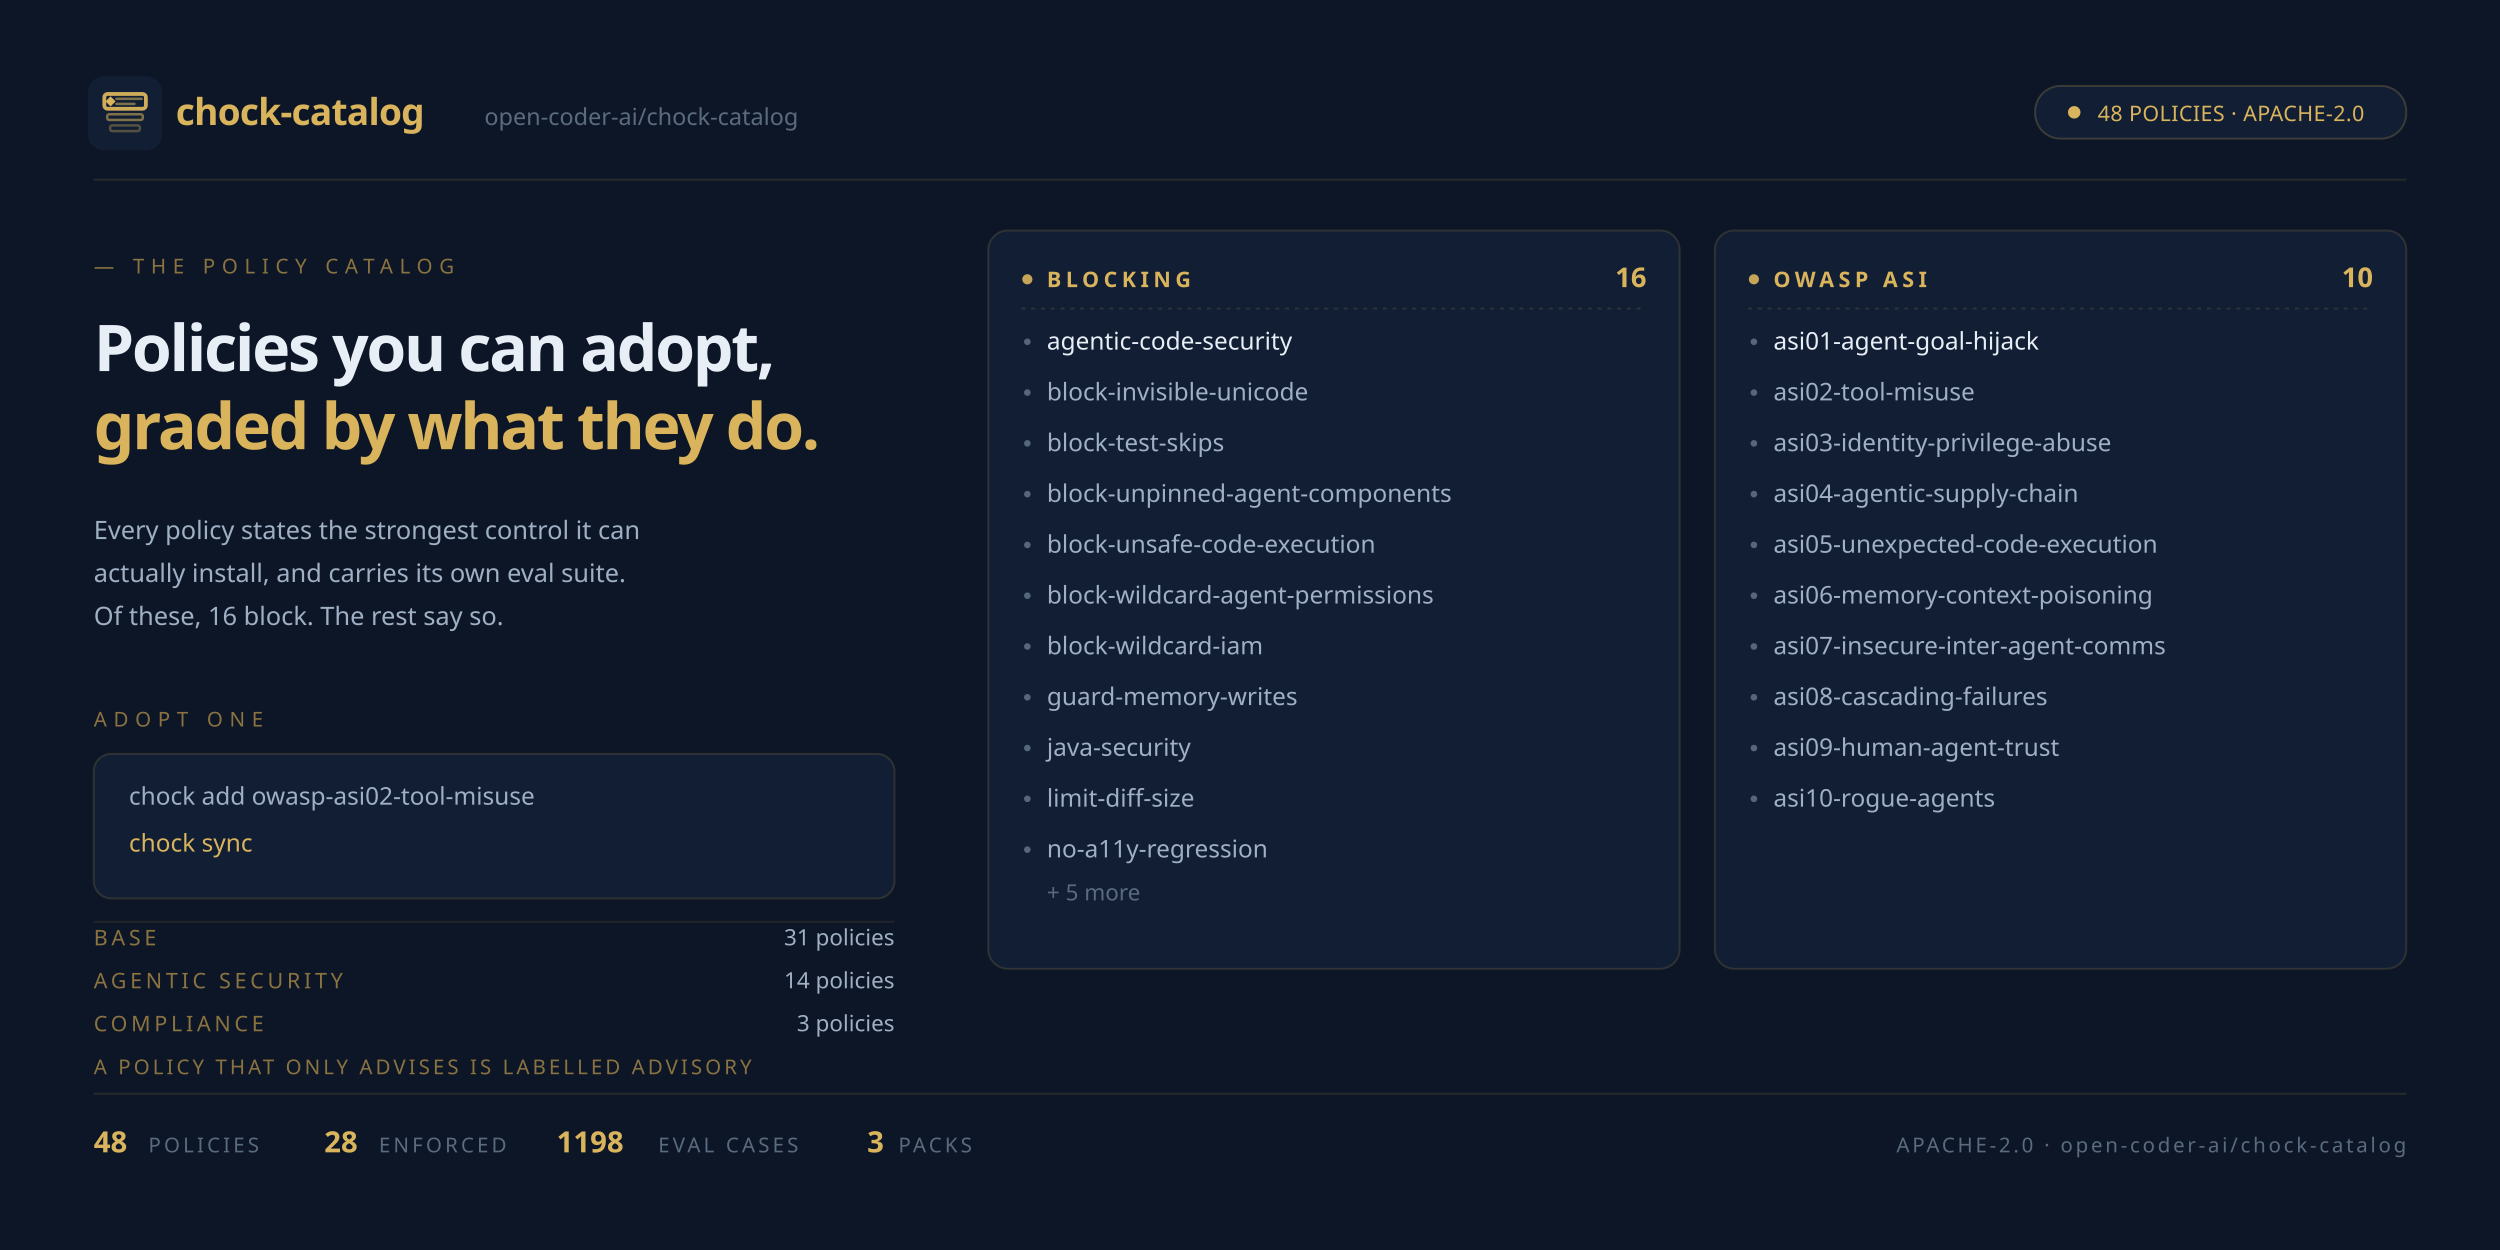
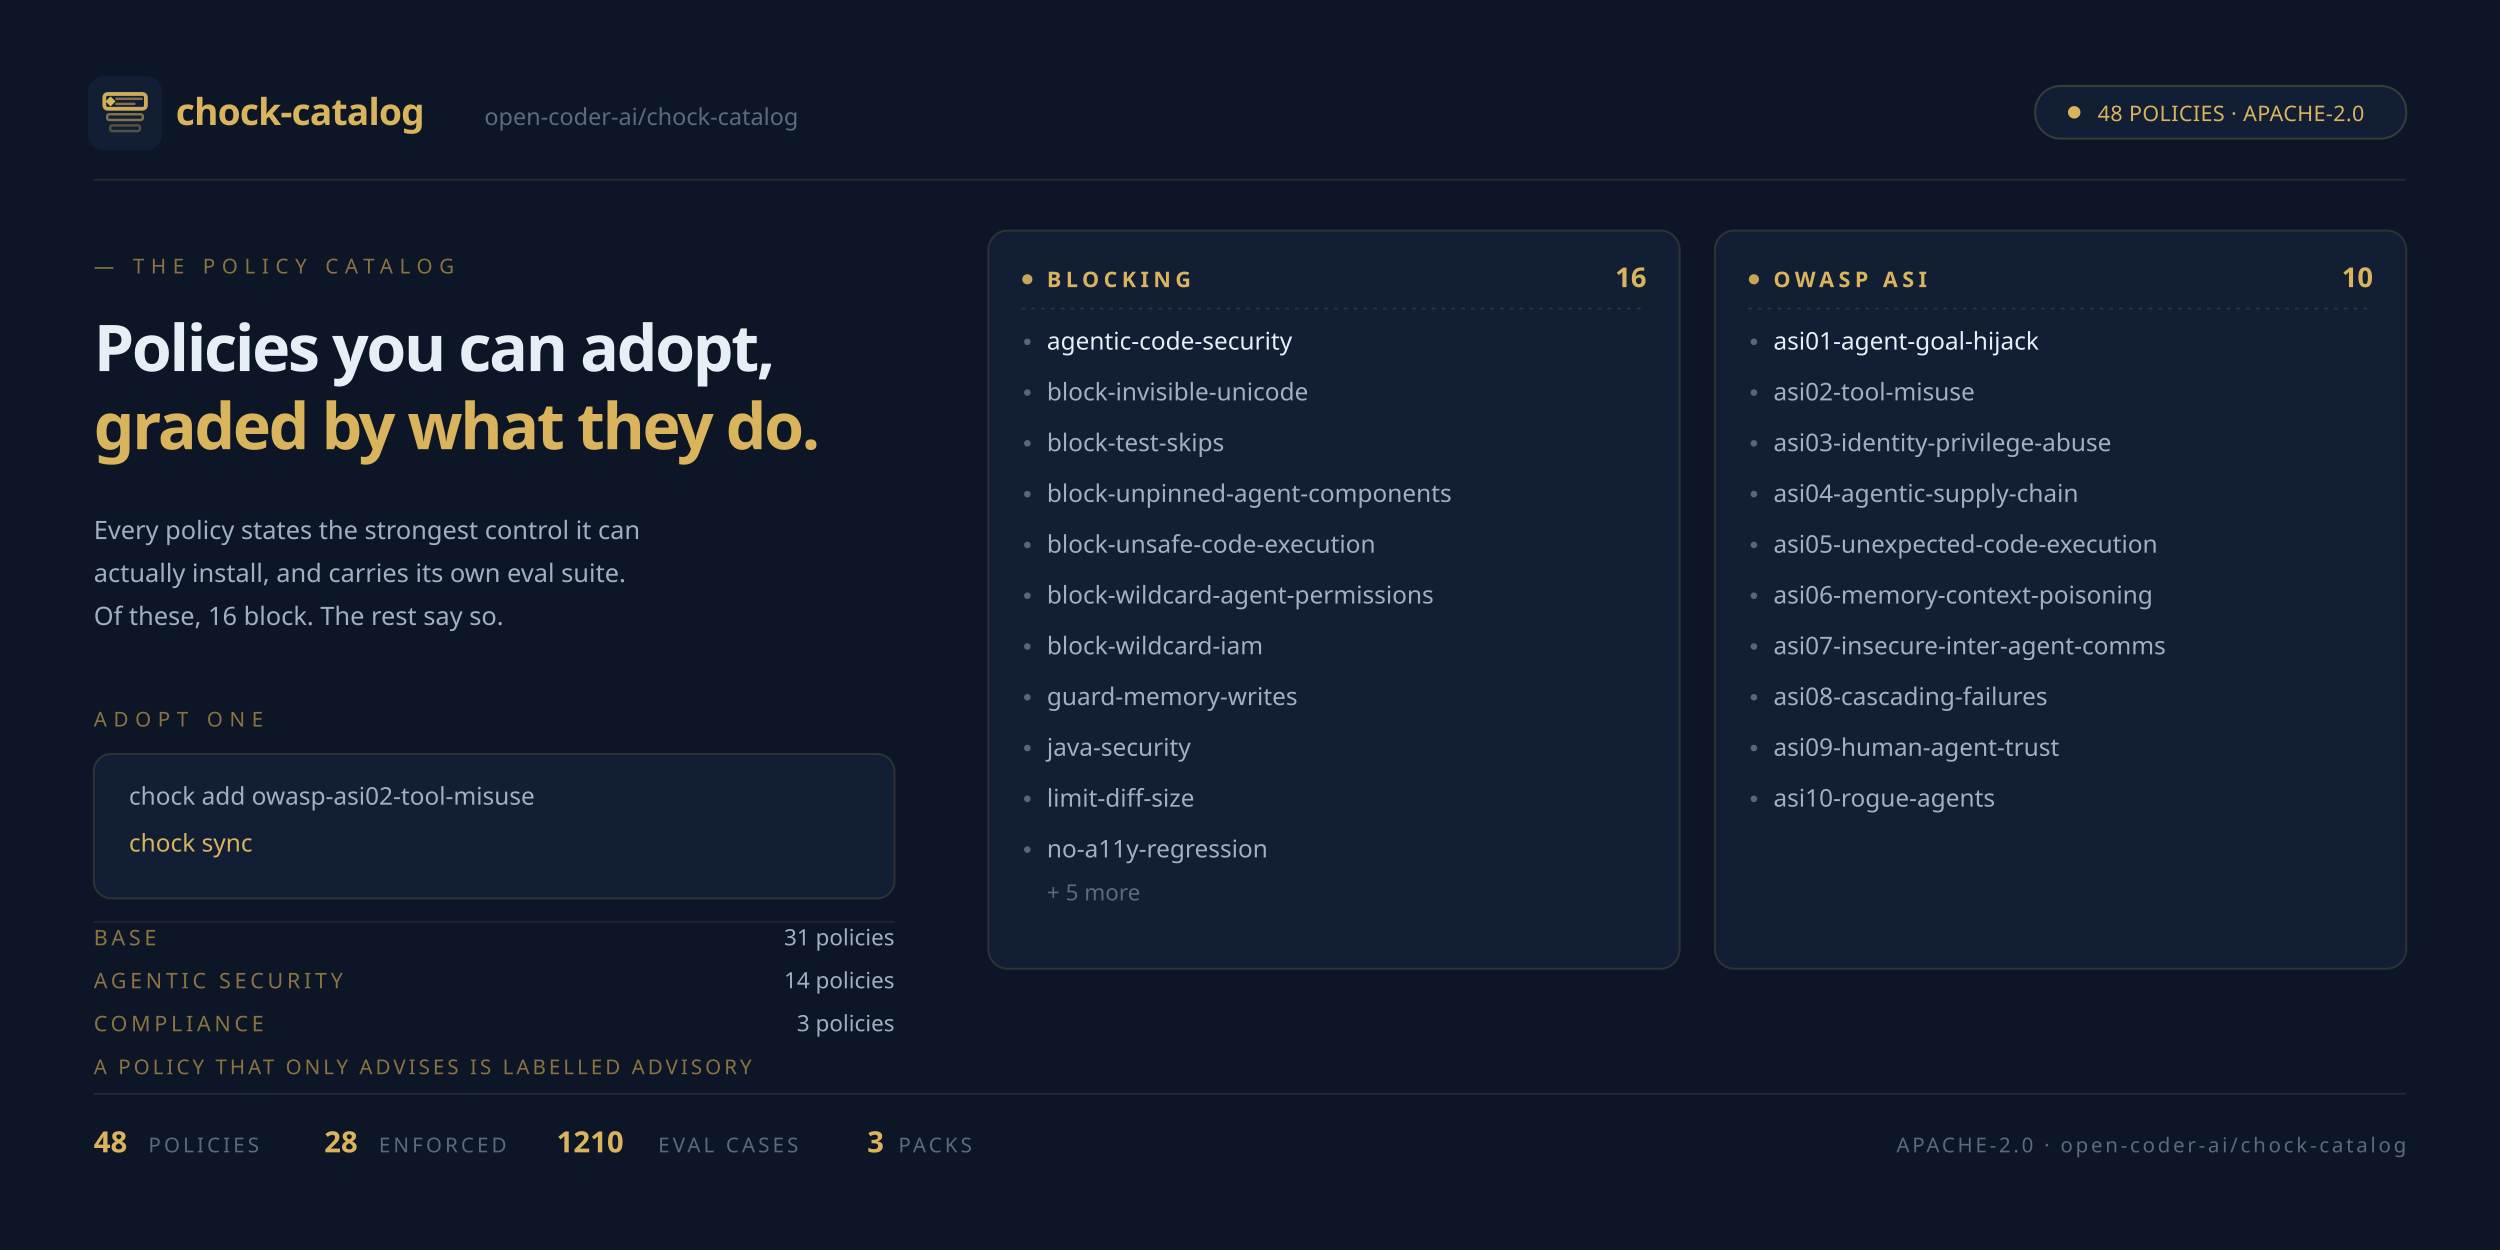
- <svg xmlns="http://www.w3.org/2000/svg" width="1280" height="640" viewBox="0 0 1280 640" role="img" aria-label="chock-catalog — the policy catalog for chock: policies you can adopt, graded by what they actually enforce. 48 policies across 3 packs (agentic-security 14, base 31, compliance 3); 28 enforced (19 at commit, 9 at pre-tool-use) and 20 advisory; 1198 eval cases. The 16 blocking policies: agentic-code-security, block-invisible-unicode, block-test-skips, block-unpinned-agent-components, block-unsafe-code-execution, block-wildcard-agent-permissions, block-wildcard-iam, guard-memory-writes, java-security, limit-diff-size, no-a11y-regression, pin-github-actions, protect-main-branch, protect-test-integrity, scan-secrets, verify-dependency-exists. Full OWASP Agentic Security Initiative top ten coverage, ASI01 through ASI10. Apache-2.0.">
+ <svg xmlns="http://www.w3.org/2000/svg" width="1280" height="640" viewBox="0 0 1280 640" role="img" aria-label="chock-catalog — the policy catalog for chock: policies you can adopt, graded by what they actually enforce. 48 policies across 3 packs (agentic-security 14, base 31, compliance 3); 28 enforced (19 at commit, 9 at pre-tool-use) and 20 advisory; 1210 eval cases. The 16 blocking policies: agentic-code-security, block-invisible-unicode, block-test-skips, block-unpinned-agent-components, block-unsafe-code-execution, block-wildcard-agent-permissions, block-wildcard-iam, guard-memory-writes, java-security, limit-diff-size, no-a11y-regression, pin-github-actions, protect-main-branch, protect-test-integrity, scan-secrets, verify-dependency-exists. Full OWASP Agentic Security Initiative top ten coverage, ASI01 through ASI10. Apache-2.0.">
  <rect width="1280" height="640" fill="#0D1626" />
  <rect x="45.0" y="39.0" width="38" height="38" rx="8.4" fill="#111E33" />
  <rect x="56.4" y="64.2" width="15.2" height="2.9" rx="1.0" fill="none" stroke="#D9B45C" stroke-width="1.29" stroke-opacity="0.34" />
  <rect x="54.9" y="58.5" width="18.2" height="2.9" rx="1.0" fill="none" stroke="#D9B45C" stroke-width="1.29" stroke-opacity="0.55" />
  <rect x="53.4" y="48.1" width="21.3" height="7.6" rx="1.7" fill="none" stroke="#D9B45C" stroke-width="1.94" stroke-opacity="0.95" />
  <rect x="54.77" y="50.10" width="3.65" height="3.65" transform="rotate(45 56.59 51.92)" fill="#D9B45C" />
  <line x1="59.6" y1="50.6" x2="72.5" y2="50.6" stroke="#D9B45C" stroke-width="1.29" stroke-opacity="0.55" stroke-linecap="round" />
  <line x1="59.6" y1="53.2" x2="68.8" y2="53.2" stroke="#D9B45C" stroke-width="1.29" stroke-opacity="0.55" stroke-linecap="round" />
  <text x="90" y="64" font-family="Geist Mono" font-size="19" font-weight="700" letter-spacing="-0.4" fill="#D9B45C">chock-catalog</text>
  <text x="248" y="64" font-family="Geist Mono" font-size="12" fill="#5A6B80">open-coder-ai/chock-catalog</text>
  <rect x="1042" y="44" width="190" height="27" rx="13" fill="#111E33" stroke="#D9B45C" stroke-opacity="0.22" />
  <circle cx="1062" cy="57.5" r="3.2" fill="#D9B45C" />
  <text x="1074" y="62" font-family="Geist Mono" font-size="11" letter-spacing="0.2" fill="#D9B45C">48 POLICIES · APACHE-2.0</text>
  <line x1="48" y1="92" x2="1232" y2="92" stroke="#D9B45C" stroke-opacity="0.13" stroke-width="1" />
  <text x="48" y="140" font-family="Geist Mono" font-size="10.5" letter-spacing="3.4" fill="#8A7340">— THE POLICY CATALOG</text>
  <text x="48" y="190" font-family="Geist Mono" font-size="33" font-weight="700" letter-spacing="-1.2" fill="#E8EEF6">Policies you can adopt,</text>
  <text x="48" y="230" font-family="Geist Mono" font-size="33" font-weight="700" letter-spacing="-1.2" fill="#D9B45C">graded by what they do.</text>
  <text x="48" y="276" font-family="Geist Mono" font-size="13" fill="#9FB0C4">Every policy states the strongest control it can</text>
  <text x="48" y="298" font-family="Geist Mono" font-size="13" fill="#9FB0C4">actually install, and carries its own eval suite.</text>
  <text x="48" y="320" font-family="Geist Mono" font-size="13" fill="#9FB0C4">Of these, 16 block. The rest say so.</text>
  <text x="48" y="372" font-family="Geist Mono" font-size="10.5" letter-spacing="3.4" fill="#8A7340">ADOPT ONE</text>
  <rect x="48" y="386" width="410" height="74" rx="9" fill="#111E33" stroke="#D9B45C" stroke-opacity="0.16" />
  <text x="66" y="412" font-family="Geist Mono" font-size="12.5" fill="#9FB0C4">chock add owasp-asi02-tool-misuse</text>
  <text x="66" y="436" font-family="Geist Mono" font-size="12.5" fill="#D9B45C">chock sync</text>
  <line x1="48" y1="472" x2="458" y2="472" stroke="#D9B45C" stroke-opacity="0.10" stroke-width="1" />
  <text x="48" y="484" font-family="Geist Mono" font-size="11" letter-spacing="1.9" fill="#8A7340">BASE</text>
  <text x="458" y="484" font-family="Geist Mono" font-size="11.5" text-anchor="end" fill="#9FB0C4">31 policies</text>
  <text x="48" y="506" font-family="Geist Mono" font-size="11" letter-spacing="1.9" fill="#8A7340">AGENTIC SECURITY</text>
  <text x="458" y="506" font-family="Geist Mono" font-size="11.5" text-anchor="end" fill="#9FB0C4">14 policies</text>
  <text x="48" y="528" font-family="Geist Mono" font-size="11" letter-spacing="1.9" fill="#8A7340">COMPLIANCE</text>
  <text x="458" y="528" font-family="Geist Mono" font-size="11.5" text-anchor="end" fill="#9FB0C4">3 policies</text>
  <text x="48" y="550" font-family="Geist Mono" font-size="10.5" letter-spacing="1.55" fill="#8A7340">A POLICY THAT ONLY ADVISES IS LABELLED ADVISORY</text>
  <rect x="506" y="118" width="354" height="378" rx="10" fill="#111E33" stroke="#D9B45C" stroke-opacity="0.16" stroke-width="1" />
  <circle cx="526" cy="143" r="2.6" fill="#D9B45C" fill-opacity="0.9" />
  <text x="536" y="147" font-family="Geist Mono" font-size="11" font-weight="700" letter-spacing="2.3" fill="#D9B45C">BLOCKING</text>
  <text x="843" y="147" font-family="Geist Mono" font-size="14" font-weight="700" text-anchor="end" fill="#D9B45C">16</text>
  <line x1="523" y1="158" x2="843" y2="158" stroke="#D9B45C" stroke-opacity="0.14" stroke-width="1" stroke-dasharray="2 3" />
  <circle cx="526" cy="175" r="1.7" fill="#9FB0C4" fill-opacity="0.5" />
  <text x="536" y="179" font-family="Geist Mono" font-size="12.5" fill="#E8EEF6">agentic-code-security</text>
  <circle cx="526" cy="201" r="1.7" fill="#9FB0C4" fill-opacity="0.5" />
  <text x="536" y="205" font-family="Geist Mono" font-size="12.5" fill="#9FB0C4">block-invisible-unicode</text>
  <circle cx="526" cy="227" r="1.7" fill="#9FB0C4" fill-opacity="0.5" />
  <text x="536" y="231" font-family="Geist Mono" font-size="12.5" fill="#9FB0C4">block-test-skips</text>
  <circle cx="526" cy="253" r="1.7" fill="#9FB0C4" fill-opacity="0.5" />
  <text x="536" y="257" font-family="Geist Mono" font-size="12.5" fill="#9FB0C4">block-unpinned-agent-components</text>
  <circle cx="526" cy="279" r="1.7" fill="#9FB0C4" fill-opacity="0.5" />
  <text x="536" y="283" font-family="Geist Mono" font-size="12.5" fill="#9FB0C4">block-unsafe-code-execution</text>
  <circle cx="526" cy="305" r="1.7" fill="#9FB0C4" fill-opacity="0.5" />
  <text x="536" y="309" font-family="Geist Mono" font-size="12.5" fill="#9FB0C4">block-wildcard-agent-permissions</text>
  <circle cx="526" cy="331" r="1.7" fill="#9FB0C4" fill-opacity="0.5" />
  <text x="536" y="335" font-family="Geist Mono" font-size="12.5" fill="#9FB0C4">block-wildcard-iam</text>
  <circle cx="526" cy="357" r="1.7" fill="#9FB0C4" fill-opacity="0.5" />
  <text x="536" y="361" font-family="Geist Mono" font-size="12.5" fill="#9FB0C4">guard-memory-writes</text>
  <circle cx="526" cy="383" r="1.7" fill="#9FB0C4" fill-opacity="0.5" />
  <text x="536" y="387" font-family="Geist Mono" font-size="12.5" fill="#9FB0C4">java-security</text>
  <circle cx="526" cy="409" r="1.7" fill="#9FB0C4" fill-opacity="0.5" />
  <text x="536" y="413" font-family="Geist Mono" font-size="12.5" fill="#9FB0C4">limit-diff-size</text>
  <circle cx="526" cy="435" r="1.7" fill="#9FB0C4" fill-opacity="0.5" />
  <text x="536" y="439" font-family="Geist Mono" font-size="12.5" fill="#9FB0C4">no-a11y-regression</text>
  <text x="536" y="461" font-family="Geist Mono" font-size="11.5" fill="#5A6B80">+ 5 more</text>
  <rect x="878" y="118" width="354" height="378" rx="10" fill="#111E33" stroke="#D9B45C" stroke-opacity="0.16" stroke-width="1" />
  <circle cx="898" cy="143" r="2.6" fill="#D9B45C" fill-opacity="0.9" />
  <text x="908" y="147" font-family="Geist Mono" font-size="11" font-weight="700" letter-spacing="2.3" fill="#D9B45C">OWASP ASI</text>
  <text x="1215" y="147" font-family="Geist Mono" font-size="14" font-weight="700" text-anchor="end" fill="#D9B45C">10</text>
  <line x1="895" y1="158" x2="1215" y2="158" stroke="#D9B45C" stroke-opacity="0.14" stroke-width="1" stroke-dasharray="2 3" />
  <circle cx="898" cy="175" r="1.7" fill="#9FB0C4" fill-opacity="0.5" />
  <text x="908" y="179" font-family="Geist Mono" font-size="12.5" fill="#E8EEF6">asi01-agent-goal-hijack</text>
  <circle cx="898" cy="201" r="1.7" fill="#9FB0C4" fill-opacity="0.5" />
  <text x="908" y="205" font-family="Geist Mono" font-size="12.5" fill="#9FB0C4">asi02-tool-misuse</text>
  <circle cx="898" cy="227" r="1.7" fill="#9FB0C4" fill-opacity="0.5" />
  <text x="908" y="231" font-family="Geist Mono" font-size="12.5" fill="#9FB0C4">asi03-identity-privilege-abuse</text>
  <circle cx="898" cy="253" r="1.7" fill="#9FB0C4" fill-opacity="0.5" />
  <text x="908" y="257" font-family="Geist Mono" font-size="12.5" fill="#9FB0C4">asi04-agentic-supply-chain</text>
  <circle cx="898" cy="279" r="1.7" fill="#9FB0C4" fill-opacity="0.5" />
  <text x="908" y="283" font-family="Geist Mono" font-size="12.5" fill="#9FB0C4">asi05-unexpected-code-execution</text>
  <circle cx="898" cy="305" r="1.7" fill="#9FB0C4" fill-opacity="0.5" />
  <text x="908" y="309" font-family="Geist Mono" font-size="12.5" fill="#9FB0C4">asi06-memory-context-poisoning</text>
  <circle cx="898" cy="331" r="1.7" fill="#9FB0C4" fill-opacity="0.5" />
  <text x="908" y="335" font-family="Geist Mono" font-size="12.5" fill="#9FB0C4">asi07-insecure-inter-agent-comms</text>
  <circle cx="898" cy="357" r="1.7" fill="#9FB0C4" fill-opacity="0.5" />
  <text x="908" y="361" font-family="Geist Mono" font-size="12.5" fill="#9FB0C4">asi08-cascading-failures</text>
  <circle cx="898" cy="383" r="1.7" fill="#9FB0C4" fill-opacity="0.5" />
  <text x="908" y="387" font-family="Geist Mono" font-size="12.5" fill="#9FB0C4">asi09-human-agent-trust</text>
  <circle cx="898" cy="409" r="1.7" fill="#9FB0C4" fill-opacity="0.5" />
  <text x="908" y="413" font-family="Geist Mono" font-size="12.5" fill="#9FB0C4">asi10-rogue-agents</text>
  <line x1="48" y1="560" x2="1232" y2="560" stroke="#D9B45C" stroke-opacity="0.13" stroke-width="1" />
  <text x="48" y="590" font-family="Geist Mono" font-size="15" font-weight="700" fill="#D9B45C">48</text>
  <text x="76" y="590" font-family="Geist Mono" font-size="10.5" letter-spacing="1.6" fill="#5A6B80">POLICIES</text>
  <text x="166" y="590" font-family="Geist Mono" font-size="15" font-weight="700" fill="#D9B45C">28</text>
  <text x="194" y="590" font-family="Geist Mono" font-size="10.5" letter-spacing="1.6" fill="#5A6B80">ENFORCED</text>
-   <text x="285" y="590" font-family="Geist Mono" font-size="15" font-weight="700" fill="#D9B45C">1198</text>
+   <text x="285" y="590" font-family="Geist Mono" font-size="15" font-weight="700" fill="#D9B45C">1210</text>
  <text x="337" y="590" font-family="Geist Mono" font-size="10.5" letter-spacing="1.6" fill="#5A6B80">EVAL CASES</text>
  <text x="444" y="590" font-family="Geist Mono" font-size="15" font-weight="700" fill="#D9B45C">3</text>
  <text x="460" y="590" font-family="Geist Mono" font-size="10.5" letter-spacing="1.6" fill="#5A6B80">PACKS</text>
  <text x="1232" y="590" font-family="Geist Mono" font-size="10.5" letter-spacing="1.4" text-anchor="end" fill="#5A6B80">APACHE-2.0 · open-coder-ai/chock-catalog</text>
</svg>
